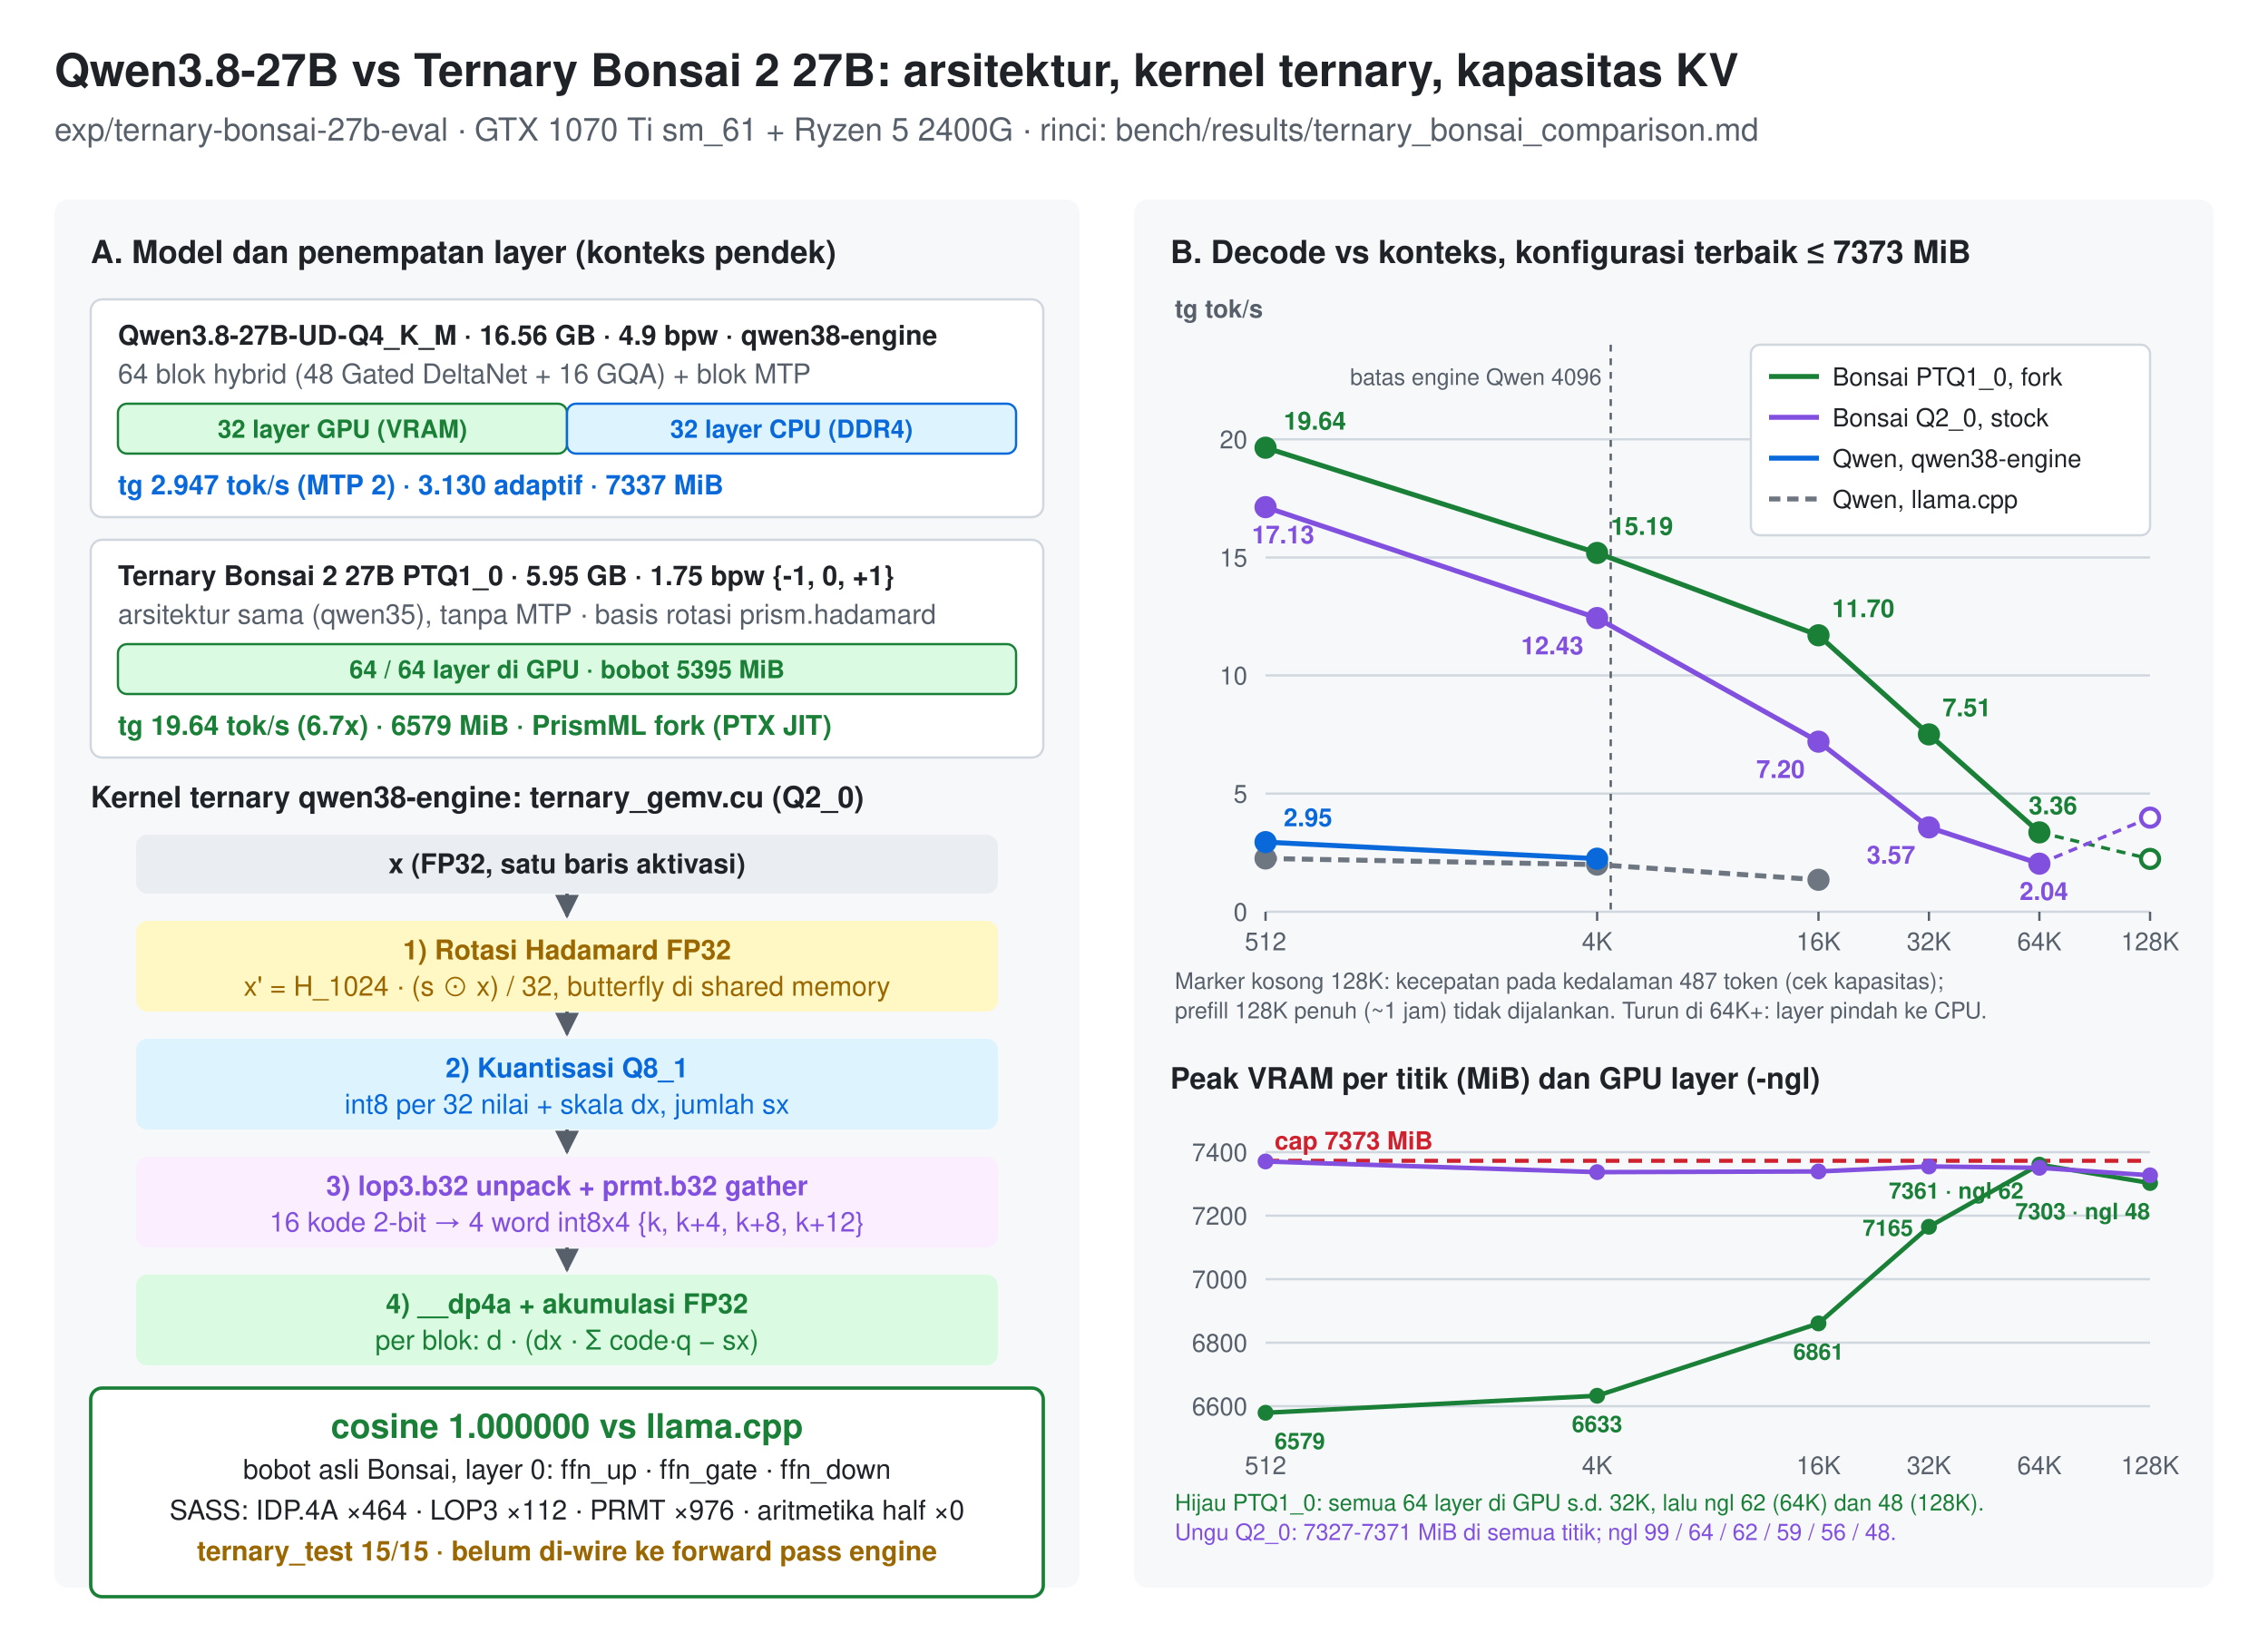
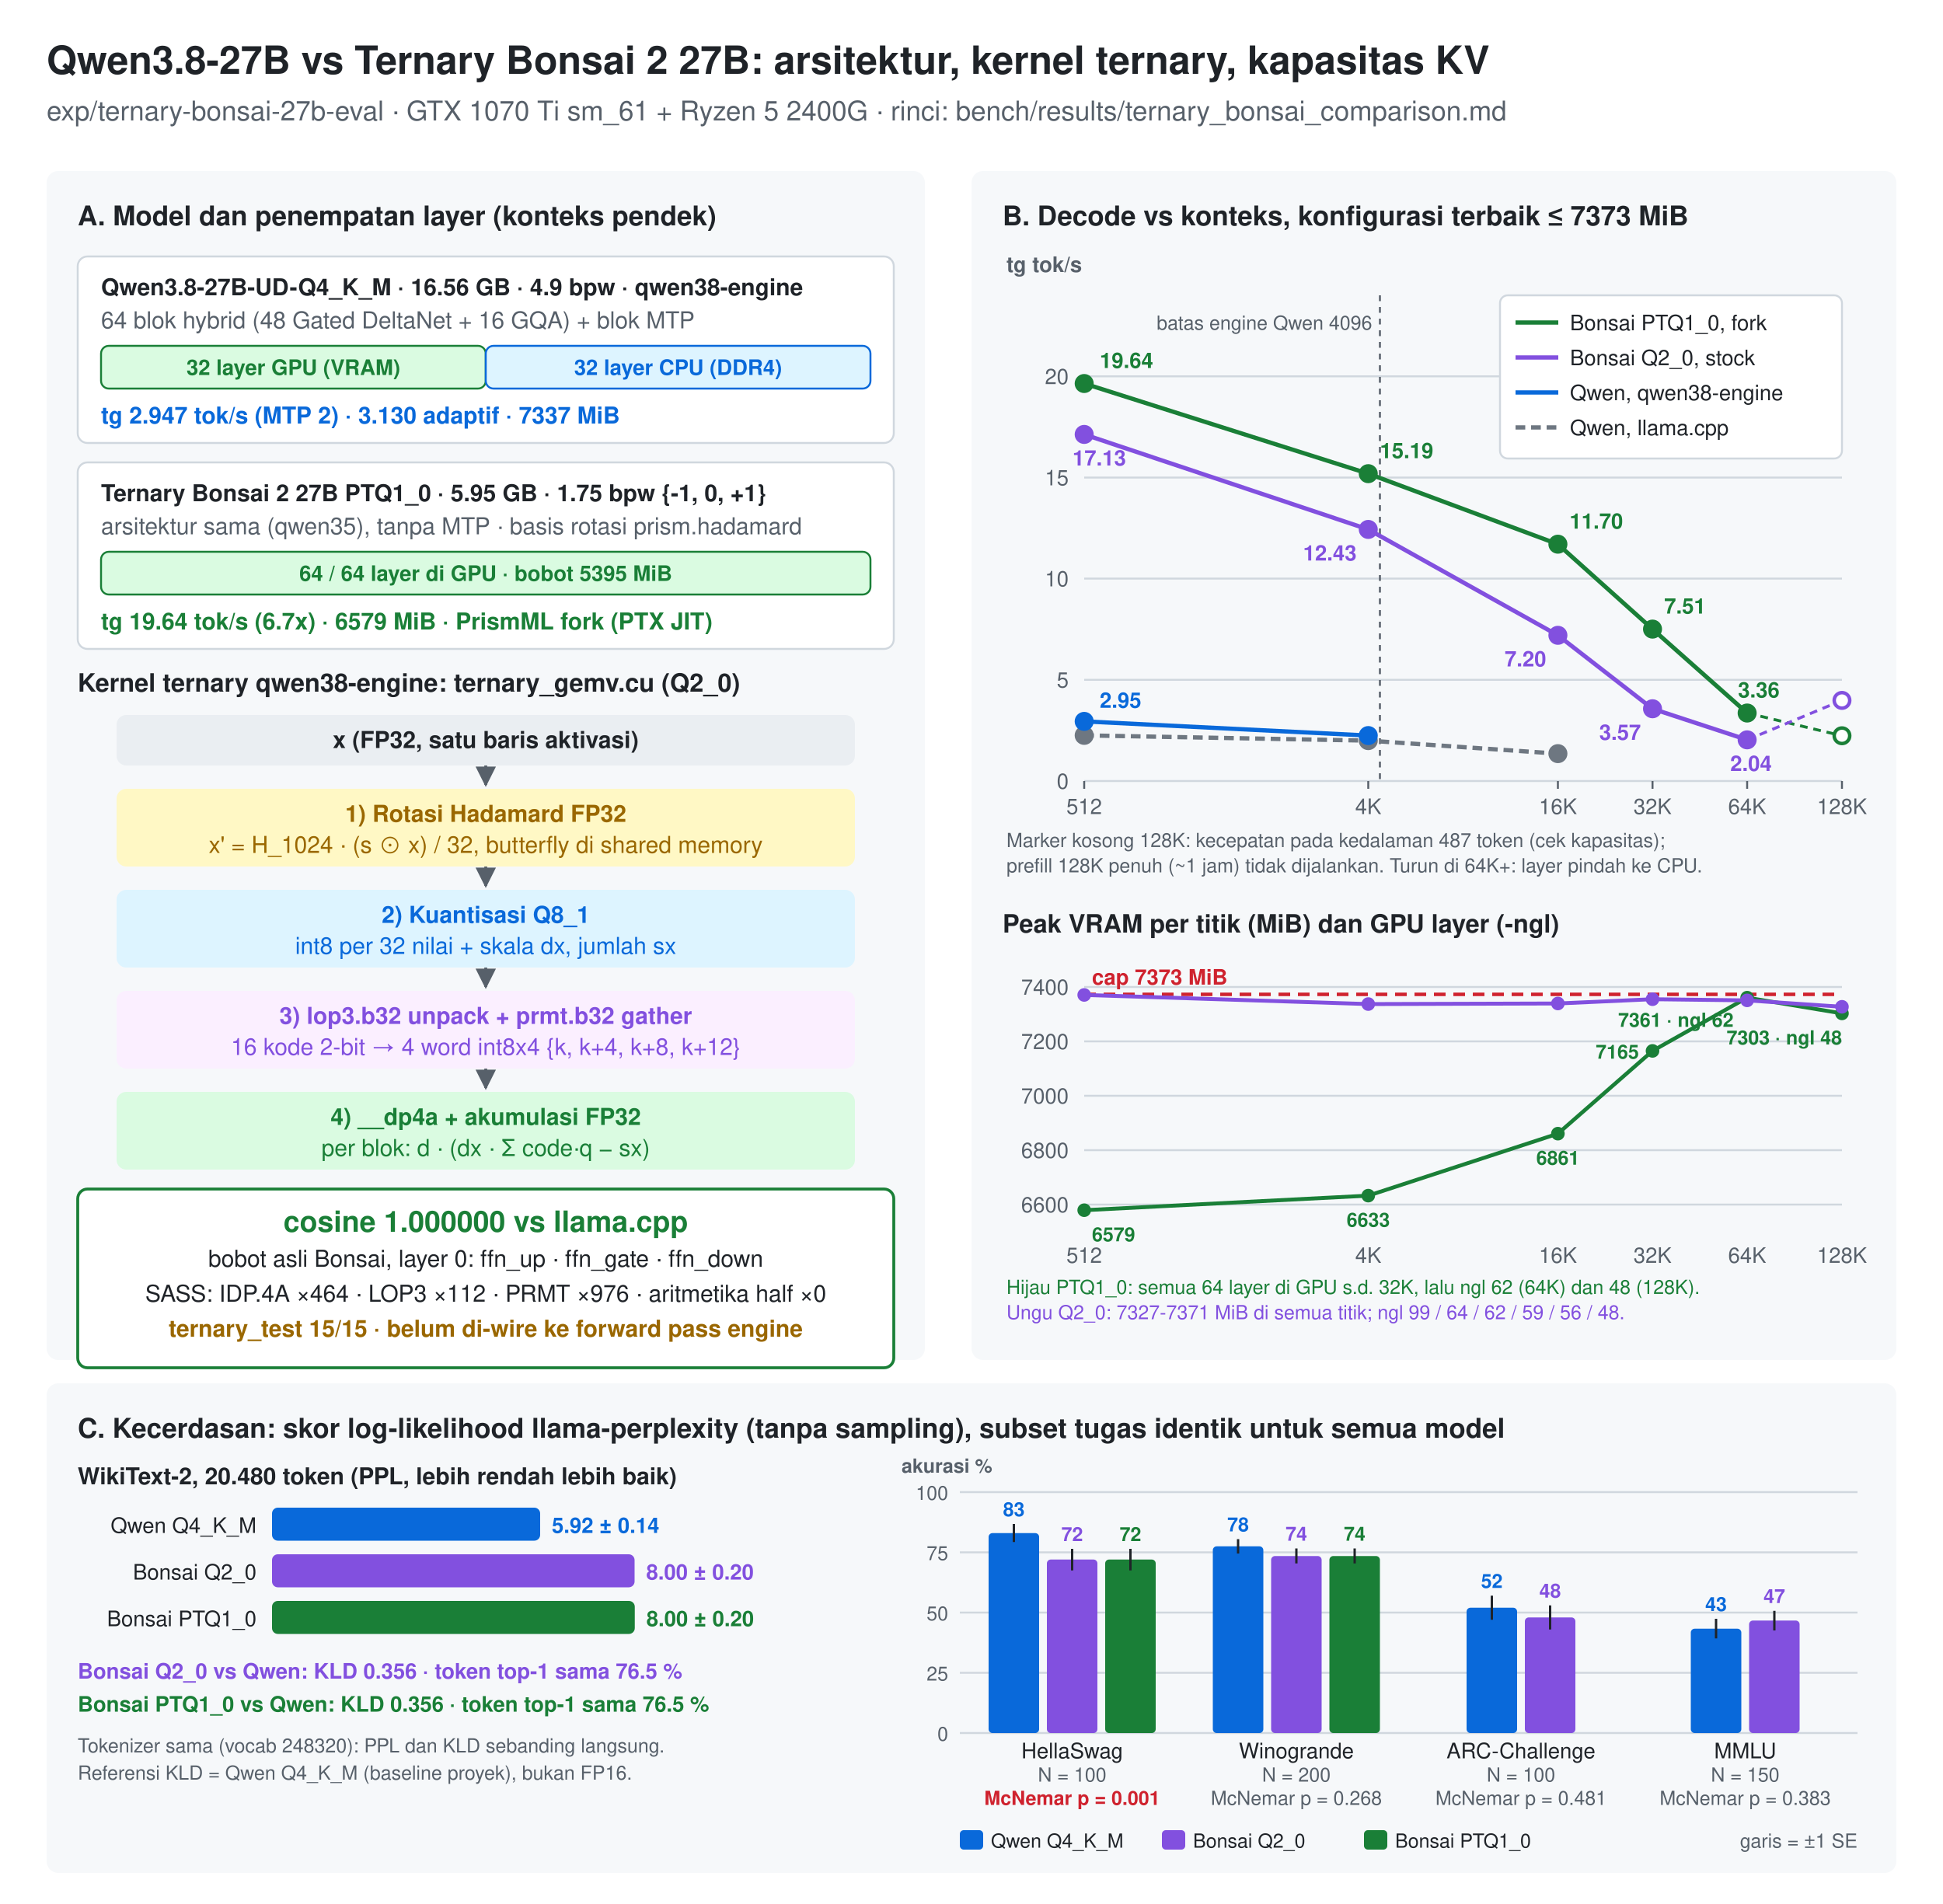
- <svg xmlns="http://www.w3.org/2000/svg" width="1000" height="720" viewBox="0 0 1000 720" role="img">
+ <svg xmlns="http://www.w3.org/2000/svg" width="1000" height="980" viewBox="0 0 1000 980" role="img">
  <defs>
    <marker id="arr_57606a" viewBox="0 0 10 10" refX="9" refY="5" markerWidth="7" markerHeight="7" orient="auto-start-reverse">
      <path d="M0,0 L10,5 L0,10 z" fill="#57606a" />
    </marker>
  </defs>
-   <rect x="0.0" y="0.0" width="1000.0" height="720.0" rx="0" fill="#ffffff" stroke="none" stroke-width="1.5" />
+   <rect x="0.0" y="0.0" width="1000.0" height="980.0" rx="0" fill="#ffffff" stroke="none" stroke-width="1.5" />
  <text x="24.0" y="38.0" font-family="Segoe UI, Helvetica Neue, Helvetica, Arial, DejaVu Sans, sans-serif" font-size="20" font-weight="700" fill="#1f2328" text-anchor="start">Qwen3.8-27B vs Ternary Bonsai 2 27B: arsitektur, kernel ternary, kapasitas KV</text>
  <text x="24.0" y="62.0" font-family="Segoe UI, Helvetica Neue, Helvetica, Arial, DejaVu Sans, sans-serif" font-size="14" font-weight="400" fill="#57606a" text-anchor="start">exp/ternary-bonsai-27b-eval · GTX 1070 Ti sm_61 + Ryzen 5 2400G · rinci: bench/results/ternary_bonsai_comparison.md</text>
  <rect x="24.0" y="88.0" width="452.0" height="612.0" rx="6" fill="#f6f8fa" stroke="none" stroke-width="1.5" />
  <text x="40.0" y="116.0" font-family="Segoe UI, Helvetica Neue, Helvetica, Arial, DejaVu Sans, sans-serif" font-size="14" font-weight="700" fill="#1f2328" text-anchor="start">A. Model dan penempatan layer (konteks pendek)</text>
  <rect x="40.0" y="132.0" width="420.0" height="96.0" rx="5" fill="#ffffff" stroke="#d0d7de" stroke-width="1.0" />
  <text x="52.0" y="152.0" font-family="Segoe UI, Helvetica Neue, Helvetica, Arial, DejaVu Sans, sans-serif" font-size="12" font-weight="700" fill="#1f2328" text-anchor="start">Qwen3.8-27B-UD-Q4_K_M · 16.56 GB · 4.9 bpw · qwen38-engine</text>
  <text x="52.0" y="169.0" font-family="Segoe UI, Helvetica Neue, Helvetica, Arial, DejaVu Sans, sans-serif" font-size="12" font-weight="400" fill="#57606a" text-anchor="start">64 blok hybrid (48 Gated DeltaNet + 16 GQA) + blok MTP</text>
  <rect x="52.0" y="178.0" width="198.0" height="22.0" rx="4" fill="#dafbe1" stroke="#1a7f37" stroke-width="1.0" />
  <text x="151.0" y="193.0" font-family="Segoe UI, Helvetica Neue, Helvetica, Arial, DejaVu Sans, sans-serif" font-size="11" font-weight="700" fill="#1a7f37" text-anchor="middle">32 layer GPU (VRAM)</text>
  <rect x="250.0" y="178.0" width="198.0" height="22.0" rx="4" fill="#ddf4ff" stroke="#0969da" stroke-width="1.0" />
  <text x="349.0" y="193.0" font-family="Segoe UI, Helvetica Neue, Helvetica, Arial, DejaVu Sans, sans-serif" font-size="11" font-weight="700" fill="#0969da" text-anchor="middle">32 layer CPU (DDR4)</text>
  <text x="52.0" y="218.0" font-family="Segoe UI, Helvetica Neue, Helvetica, Arial, DejaVu Sans, sans-serif" font-size="12" font-weight="700" fill="#0969da" text-anchor="start">tg 2.947 tok/s (MTP 2) · 3.130 adaptif · 7337 MiB</text>
  <rect x="40.0" y="238.0" width="420.0" height="96.0" rx="5" fill="#ffffff" stroke="#d0d7de" stroke-width="1.0" />
  <text x="52.0" y="258.0" font-family="Segoe UI, Helvetica Neue, Helvetica, Arial, DejaVu Sans, sans-serif" font-size="12" font-weight="700" fill="#1f2328" text-anchor="start">Ternary Bonsai 2 27B PTQ1_0 · 5.95 GB · 1.75 bpw {-1, 0, +1}</text>
  <text x="52.0" y="275.0" font-family="Segoe UI, Helvetica Neue, Helvetica, Arial, DejaVu Sans, sans-serif" font-size="12" font-weight="400" fill="#57606a" text-anchor="start">arsitektur sama (qwen35), tanpa MTP · basis rotasi prism.hadamard</text>
  <rect x="52.0" y="284.0" width="396.0" height="22.0" rx="4" fill="#dafbe1" stroke="#1a7f37" stroke-width="1.0" />
  <text x="250.0" y="299.0" font-family="Segoe UI, Helvetica Neue, Helvetica, Arial, DejaVu Sans, sans-serif" font-size="11" font-weight="700" fill="#1a7f37" text-anchor="middle">64 / 64 layer di GPU · bobot 5395 MiB</text>
  <text x="52.0" y="324.0" font-family="Segoe UI, Helvetica Neue, Helvetica, Arial, DejaVu Sans, sans-serif" font-size="12" font-weight="700" fill="#1a7f37" text-anchor="start">tg 19.64 tok/s (6.7x) · 6579 MiB · PrismML fork (PTX JIT)</text>
  <text x="40.0" y="356.0" font-family="Segoe UI, Helvetica Neue, Helvetica, Arial, DejaVu Sans, sans-serif" font-size="13" font-weight="700" fill="#1f2328" text-anchor="start">Kernel ternary qwen38-engine: ternary_gemv.cu (Q2_0)</text>
  <rect x="60.0" y="368.0" width="380.0" height="26.0" rx="5" fill="#eaeef2" stroke="none" stroke-width="1.5" />
  <text x="250.0" y="385.0" font-family="Segoe UI, Helvetica Neue, Helvetica, Arial, DejaVu Sans, sans-serif" font-size="12" font-weight="700" fill="#1f2328" text-anchor="middle">x (FP32, satu baris aktivasi)</text>
  <line x1="250.0" y1="394.0" x2="250.0" y2="404.0" stroke="#57606a" stroke-width="1.5" marker-end="url(#arr_57606a)" />
  <rect x="60.0" y="406.0" width="380.0" height="40.0" rx="5" fill="#fff8c5" stroke="none" stroke-width="1.5" />
  <text x="250.0" y="423.0" font-family="Segoe UI, Helvetica Neue, Helvetica, Arial, DejaVu Sans, sans-serif" font-size="12" font-weight="700" fill="#9a6700" text-anchor="middle">1) Rotasi Hadamard FP32</text>
  <text x="250.0" y="439.0" font-family="Segoe UI, Helvetica Neue, Helvetica, Arial, DejaVu Sans, sans-serif" font-size="12" font-weight="400" fill="#9a6700" text-anchor="middle">x' = H_1024 · (s ⊙ x) / 32, butterfly di shared memory</text>
  <line x1="250.0" y1="446.0" x2="250.0" y2="456.0" stroke="#57606a" stroke-width="1.5" marker-end="url(#arr_57606a)" />
  <rect x="60.0" y="458.0" width="380.0" height="40.0" rx="5" fill="#ddf4ff" stroke="none" stroke-width="1.5" />
  <text x="250.0" y="475.0" font-family="Segoe UI, Helvetica Neue, Helvetica, Arial, DejaVu Sans, sans-serif" font-size="12" font-weight="700" fill="#0969da" text-anchor="middle">2) Kuantisasi Q8_1</text>
  <text x="250.0" y="491.0" font-family="Segoe UI, Helvetica Neue, Helvetica, Arial, DejaVu Sans, sans-serif" font-size="12" font-weight="400" fill="#0969da" text-anchor="middle">int8 per 32 nilai + skala dx, jumlah sx</text>
  <line x1="250.0" y1="498.0" x2="250.0" y2="508.0" stroke="#57606a" stroke-width="1.5" marker-end="url(#arr_57606a)" />
  <rect x="60.0" y="510.0" width="380.0" height="40.0" rx="5" fill="#fbefff" stroke="none" stroke-width="1.5" />
  <text x="250.0" y="527.0" font-family="Segoe UI, Helvetica Neue, Helvetica, Arial, DejaVu Sans, sans-serif" font-size="12" font-weight="700" fill="#8250df" text-anchor="middle">3) lop3.b32 unpack + prmt.b32 gather</text>
  <text x="250.0" y="543.0" font-family="Segoe UI, Helvetica Neue, Helvetica, Arial, DejaVu Sans, sans-serif" font-size="12" font-weight="400" fill="#8250df" text-anchor="middle">16 kode 2-bit → 4 word int8x4 {k, k+4, k+8, k+12}</text>
  <line x1="250.0" y1="550.0" x2="250.0" y2="560.0" stroke="#57606a" stroke-width="1.5" marker-end="url(#arr_57606a)" />
  <rect x="60.0" y="562.0" width="380.0" height="40.0" rx="5" fill="#dafbe1" stroke="none" stroke-width="1.5" />
  <text x="250.0" y="579.0" font-family="Segoe UI, Helvetica Neue, Helvetica, Arial, DejaVu Sans, sans-serif" font-size="12" font-weight="700" fill="#1a7f37" text-anchor="middle">4) __dp4a + akumulasi FP32</text>
  <text x="250.0" y="595.0" font-family="Segoe UI, Helvetica Neue, Helvetica, Arial, DejaVu Sans, sans-serif" font-size="12" font-weight="400" fill="#1a7f37" text-anchor="middle">per blok: d · (dx · Σ code·q − sx)</text>
  <rect x="40.0" y="612.0" width="420.0" height="92.0" rx="5" fill="#ffffff" stroke="#1a7f37" stroke-width="1.5" />
  <text x="250.0" y="634.0" font-family="Segoe UI, Helvetica Neue, Helvetica, Arial, DejaVu Sans, sans-serif" font-size="15" font-weight="700" fill="#1a7f37" text-anchor="middle">cosine 1.000000 vs llama.cpp</text>
  <text x="250.0" y="652.0" font-family="Segoe UI, Helvetica Neue, Helvetica, Arial, DejaVu Sans, sans-serif" font-size="12" font-weight="400" fill="#1f2328" text-anchor="middle">bobot asli Bonsai, layer 0: ffn_up · ffn_gate · ffn_down</text>
  <text x="250.0" y="670.0" font-family="Segoe UI, Helvetica Neue, Helvetica, Arial, DejaVu Sans, sans-serif" font-size="12" font-weight="400" fill="#1f2328" text-anchor="middle">SASS: IDP.4A ×464 · LOP3 ×112 · PRMT ×976 · aritmetika half ×0</text>
  <text x="250.0" y="688.0" font-family="Segoe UI, Helvetica Neue, Helvetica, Arial, DejaVu Sans, sans-serif" font-size="12" font-weight="700" fill="#9a6700" text-anchor="middle">ternary_test 15/15 · belum di-wire ke forward pass engine</text>
  <rect x="500.0" y="88.0" width="476.0" height="612.0" rx="6" fill="#f6f8fa" stroke="none" stroke-width="1.5" />
  <text x="516.0" y="116.0" font-family="Segoe UI, Helvetica Neue, Helvetica, Arial, DejaVu Sans, sans-serif" font-size="14" font-weight="700" fill="#1f2328" text-anchor="start">B. Decode vs konteks, konfigurasi terbaik ≤ 7373 MiB</text>
  <line x1="558.0" y1="402.0" x2="948.0" y2="402.0" stroke="#d0d7de" stroke-width="1.0" />
  <text x="550.0" y="406.0" font-family="Segoe UI, Helvetica Neue, Helvetica, Arial, DejaVu Sans, sans-serif" font-size="11" font-weight="400" fill="#57606a" text-anchor="end">0</text>
  <line x1="558.0" y1="349.9" x2="948.0" y2="349.9" stroke="#d0d7de" stroke-width="1.0" />
  <text x="550.0" y="353.9" font-family="Segoe UI, Helvetica Neue, Helvetica, Arial, DejaVu Sans, sans-serif" font-size="11" font-weight="400" fill="#57606a" text-anchor="end">5</text>
  <line x1="558.0" y1="297.8" x2="948.0" y2="297.8" stroke="#d0d7de" stroke-width="1.0" />
  <text x="550.0" y="301.8" font-family="Segoe UI, Helvetica Neue, Helvetica, Arial, DejaVu Sans, sans-serif" font-size="11" font-weight="400" fill="#57606a" text-anchor="end">10</text>
  <line x1="558.0" y1="245.8" x2="948.0" y2="245.8" stroke="#d0d7de" stroke-width="1.0" />
  <text x="550.0" y="249.8" font-family="Segoe UI, Helvetica Neue, Helvetica, Arial, DejaVu Sans, sans-serif" font-size="11" font-weight="400" fill="#57606a" text-anchor="end">15</text>
  <line x1="558.0" y1="193.7" x2="948.0" y2="193.7" stroke="#d0d7de" stroke-width="1.0" />
  <text x="550.0" y="197.7" font-family="Segoe UI, Helvetica Neue, Helvetica, Arial, DejaVu Sans, sans-serif" font-size="11" font-weight="400" fill="#57606a" text-anchor="end">20</text>
  <text x="518.0" y="140.0" font-family="Segoe UI, Helvetica Neue, Helvetica, Arial, DejaVu Sans, sans-serif" font-size="11" font-weight="700" fill="#57606a" text-anchor="start">tg tok/s</text>
  <line x1="558.0" y1="402.0" x2="558.0" y2="406.0" stroke="#57606a" stroke-width="1.0" />
  <text x="558.0" y="419.0" font-family="Segoe UI, Helvetica Neue, Helvetica, Arial, DejaVu Sans, sans-serif" font-size="11" font-weight="400" fill="#57606a" text-anchor="middle">512</text>
  <line x1="704.2" y1="402.0" x2="704.2" y2="406.0" stroke="#57606a" stroke-width="1.0" />
  <text x="704.2" y="419.0" font-family="Segoe UI, Helvetica Neue, Helvetica, Arial, DejaVu Sans, sans-serif" font-size="11" font-weight="400" fill="#57606a" text-anchor="middle">4K</text>
  <line x1="801.8" y1="402.0" x2="801.8" y2="406.0" stroke="#57606a" stroke-width="1.0" />
  <text x="801.8" y="419.0" font-family="Segoe UI, Helvetica Neue, Helvetica, Arial, DejaVu Sans, sans-serif" font-size="11" font-weight="400" fill="#57606a" text-anchor="middle">16K</text>
  <line x1="850.5" y1="402.0" x2="850.5" y2="406.0" stroke="#57606a" stroke-width="1.0" />
  <text x="850.5" y="419.0" font-family="Segoe UI, Helvetica Neue, Helvetica, Arial, DejaVu Sans, sans-serif" font-size="11" font-weight="400" fill="#57606a" text-anchor="middle">32K</text>
  <line x1="899.2" y1="402.0" x2="899.2" y2="406.0" stroke="#57606a" stroke-width="1.0" />
  <text x="899.2" y="419.0" font-family="Segoe UI, Helvetica Neue, Helvetica, Arial, DejaVu Sans, sans-serif" font-size="11" font-weight="400" fill="#57606a" text-anchor="middle">64K</text>
  <line x1="948.0" y1="402.0" x2="948.0" y2="406.0" stroke="#57606a" stroke-width="1.0" />
  <text x="948.0" y="419.0" font-family="Segoe UI, Helvetica Neue, Helvetica, Arial, DejaVu Sans, sans-serif" font-size="11" font-weight="400" fill="#57606a" text-anchor="middle">128K</text>
  <line x1="710.2" y1="152.0" x2="710.2" y2="402.0" stroke="#57606a" stroke-width="1.0" stroke-dasharray="3 3" />
  <text x="706.2" y="169.7" font-family="Segoe UI, Helvetica Neue, Helvetica, Arial, DejaVu Sans, sans-serif" font-size="10" font-weight="400" fill="#57606a" text-anchor="end">batas engine Qwen 4096</text>
  <path d="M558.0,197.4 L704.2,243.8 L801.8,280.1 L850.5,323.8 L899.2,367.0" stroke="#1a7f37" stroke-width="2.2" fill="none" />
  <path d="M899.2,367.0 L948.0,378.7" stroke="#1a7f37" stroke-width="1.5" fill="none" stroke-dasharray="4 3" />
  <circle cx="558.0" cy="197.4" r="4" fill="#1a7f37" stroke="#1a7f37" stroke-width="1.8" />
  <circle cx="704.2" cy="243.8" r="4" fill="#1a7f37" stroke="#1a7f37" stroke-width="1.8" />
  <circle cx="801.8" cy="280.1" r="4" fill="#1a7f37" stroke="#1a7f37" stroke-width="1.8" />
  <circle cx="850.5" cy="323.8" r="4" fill="#1a7f37" stroke="#1a7f37" stroke-width="1.8" />
  <circle cx="899.2" cy="367.0" r="4" fill="#1a7f37" stroke="#1a7f37" stroke-width="1.8" />
  <circle cx="948.0" cy="378.7" r="4" fill="#ffffff" stroke="#1a7f37" stroke-width="1.8" />
  <path d="M558.0,223.6 L704.2,272.5 L801.8,327.0 L850.5,364.8 L899.2,380.8" stroke="#8250df" stroke-width="2.2" fill="none" />
  <path d="M899.2,380.8 L948.0,360.5" stroke="#8250df" stroke-width="1.5" fill="none" stroke-dasharray="4 3" />
  <circle cx="558.0" cy="223.6" r="4" fill="#8250df" stroke="#8250df" stroke-width="1.8" />
  <circle cx="704.2" cy="272.5" r="4" fill="#8250df" stroke="#8250df" stroke-width="1.8" />
  <circle cx="801.8" cy="327.0" r="4" fill="#8250df" stroke="#8250df" stroke-width="1.8" />
  <circle cx="850.5" cy="364.8" r="4" fill="#8250df" stroke="#8250df" stroke-width="1.8" />
  <circle cx="899.2" cy="380.8" r="4" fill="#8250df" stroke="#8250df" stroke-width="1.8" />
  <circle cx="948.0" cy="360.5" r="4" fill="#ffffff" stroke="#8250df" stroke-width="1.8" />
  <path d="M558.0,378.5 L704.2,381.2 L801.8,387.9" stroke="#6e7781" stroke-width="2.2" fill="none" stroke-dasharray="5 3" />
  <circle cx="558.0" cy="378.5" r="4" fill="#6e7781" stroke="#6e7781" stroke-width="1.8" />
  <circle cx="704.2" cy="381.2" r="4" fill="#6e7781" stroke="#6e7781" stroke-width="1.8" />
  <circle cx="801.8" cy="387.9" r="4" fill="#6e7781" stroke="#6e7781" stroke-width="1.8" />
  <path d="M558.0,371.3 L704.2,378.6" stroke="#0969da" stroke-width="2.2" fill="none" />
  <circle cx="558.0" cy="371.3" r="4" fill="#0969da" stroke="#0969da" stroke-width="1.8" />
  <circle cx="704.2" cy="378.6" r="4" fill="#0969da" stroke="#0969da" stroke-width="1.8" />
  <text x="566.0" y="189.4" font-family="Segoe UI, Helvetica Neue, Helvetica, Arial, DejaVu Sans, sans-serif" font-size="11" font-weight="700" fill="#1a7f37" text-anchor="start">19.64</text>
  <text x="710.2" y="235.8" font-family="Segoe UI, Helvetica Neue, Helvetica, Arial, DejaVu Sans, sans-serif" font-size="11" font-weight="700" fill="#1a7f37" text-anchor="start">15.19</text>
  <text x="807.8" y="272.1" font-family="Segoe UI, Helvetica Neue, Helvetica, Arial, DejaVu Sans, sans-serif" font-size="11" font-weight="700" fill="#1a7f37" text-anchor="start">11.70</text>
  <text x="856.5" y="315.8" font-family="Segoe UI, Helvetica Neue, Helvetica, Arial, DejaVu Sans, sans-serif" font-size="11" font-weight="700" fill="#1a7f37" text-anchor="start">7.51</text>
  <text x="905.2" y="359.0" font-family="Segoe UI, Helvetica Neue, Helvetica, Arial, DejaVu Sans, sans-serif" font-size="11" font-weight="700" fill="#1a7f37" text-anchor="middle">3.36</text>
  <text x="552.0" y="239.6" font-family="Segoe UI, Helvetica Neue, Helvetica, Arial, DejaVu Sans, sans-serif" font-size="11" font-weight="700" fill="#8250df" text-anchor="start">17.13</text>
  <text x="698.2" y="288.5" font-family="Segoe UI, Helvetica Neue, Helvetica, Arial, DejaVu Sans, sans-serif" font-size="11" font-weight="700" fill="#8250df" text-anchor="end">12.43</text>
  <text x="795.8" y="343.0" font-family="Segoe UI, Helvetica Neue, Helvetica, Arial, DejaVu Sans, sans-serif" font-size="11" font-weight="700" fill="#8250df" text-anchor="end">7.20</text>
  <text x="844.5" y="380.8" font-family="Segoe UI, Helvetica Neue, Helvetica, Arial, DejaVu Sans, sans-serif" font-size="11" font-weight="700" fill="#8250df" text-anchor="end">3.57</text>
  <text x="901.2" y="396.8" font-family="Segoe UI, Helvetica Neue, Helvetica, Arial, DejaVu Sans, sans-serif" font-size="11" font-weight="700" fill="#8250df" text-anchor="middle">2.04</text>
  <text x="566.0" y="364.3" font-family="Segoe UI, Helvetica Neue, Helvetica, Arial, DejaVu Sans, sans-serif" font-size="11" font-weight="700" fill="#0969da" text-anchor="start">2.95</text>
  <rect x="772.0" y="152.0" width="176.0" height="84.0" rx="4" fill="#ffffff" stroke="#d0d7de" stroke-width="1.0" />
  <line x1="780.0" y1="166.0" x2="802.0" y2="166.0" stroke="#1a7f37" stroke-width="2.2" />
  <text x="808.0" y="170.0" font-family="Segoe UI, Helvetica Neue, Helvetica, Arial, DejaVu Sans, sans-serif" font-size="11" font-weight="400" fill="#1f2328" text-anchor="start">Bonsai PTQ1_0, fork</text>
  <line x1="780.0" y1="184.0" x2="802.0" y2="184.0" stroke="#8250df" stroke-width="2.2" />
  <text x="808.0" y="188.0" font-family="Segoe UI, Helvetica Neue, Helvetica, Arial, DejaVu Sans, sans-serif" font-size="11" font-weight="400" fill="#1f2328" text-anchor="start">Bonsai Q2_0, stock</text>
  <line x1="780.0" y1="202.0" x2="802.0" y2="202.0" stroke="#0969da" stroke-width="2.2" />
  <text x="808.0" y="206.0" font-family="Segoe UI, Helvetica Neue, Helvetica, Arial, DejaVu Sans, sans-serif" font-size="11" font-weight="400" fill="#1f2328" text-anchor="start">Qwen, qwen38-engine</text>
  <line x1="780.0" y1="220.0" x2="802.0" y2="220.0" stroke="#6e7781" stroke-width="2.2" stroke-dasharray="5 3" />
  <text x="808.0" y="224.0" font-family="Segoe UI, Helvetica Neue, Helvetica, Arial, DejaVu Sans, sans-serif" font-size="11" font-weight="400" fill="#1f2328" text-anchor="start">Qwen, llama.cpp</text>
  <text x="518.0" y="436.0" font-family="Segoe UI, Helvetica Neue, Helvetica, Arial, DejaVu Sans, sans-serif" font-size="10" font-weight="400" fill="#57606a" text-anchor="start">Marker kosong 128K: kecepatan pada kedalaman 487 token (cek kapasitas);</text>
  <text x="518.0" y="449.0" font-family="Segoe UI, Helvetica Neue, Helvetica, Arial, DejaVu Sans, sans-serif" font-size="10" font-weight="400" fill="#57606a" text-anchor="start">prefill 128K penuh (~1 jam) tidak dijalankan. Turun di 64K+: layer pindah ke CPU.</text>
  <text x="516.0" y="480.0" font-family="Segoe UI, Helvetica Neue, Helvetica, Arial, DejaVu Sans, sans-serif" font-size="13" font-weight="700" fill="#1f2328" text-anchor="start">Peak VRAM per titik (MiB) dan GPU layer (-ngl)</text>
  <line x1="558.0" y1="620.0" x2="948.0" y2="620.0" stroke="#d0d7de" stroke-width="1.0" />
  <text x="550.0" y="624.0" font-family="Segoe UI, Helvetica Neue, Helvetica, Arial, DejaVu Sans, sans-serif" font-size="11" font-weight="400" fill="#57606a" text-anchor="end">6600</text>
  <line x1="558.0" y1="592.0" x2="948.0" y2="592.0" stroke="#d0d7de" stroke-width="1.0" />
  <text x="550.0" y="596.0" font-family="Segoe UI, Helvetica Neue, Helvetica, Arial, DejaVu Sans, sans-serif" font-size="11" font-weight="400" fill="#57606a" text-anchor="end">6800</text>
  <line x1="558.0" y1="564.0" x2="948.0" y2="564.0" stroke="#d0d7de" stroke-width="1.0" />
  <text x="550.0" y="568.0" font-family="Segoe UI, Helvetica Neue, Helvetica, Arial, DejaVu Sans, sans-serif" font-size="11" font-weight="400" fill="#57606a" text-anchor="end">7000</text>
  <line x1="558.0" y1="536.0" x2="948.0" y2="536.0" stroke="#d0d7de" stroke-width="1.0" />
  <text x="550.0" y="540.0" font-family="Segoe UI, Helvetica Neue, Helvetica, Arial, DejaVu Sans, sans-serif" font-size="11" font-weight="400" fill="#57606a" text-anchor="end">7200</text>
  <line x1="558.0" y1="508.0" x2="948.0" y2="508.0" stroke="#d0d7de" stroke-width="1.0" />
  <text x="550.0" y="512.0" font-family="Segoe UI, Helvetica Neue, Helvetica, Arial, DejaVu Sans, sans-serif" font-size="11" font-weight="400" fill="#57606a" text-anchor="end">7400</text>
  <line x1="558.0" y1="511.8" x2="948.0" y2="511.8" stroke="#cf222e" stroke-width="1.8" stroke-dasharray="6 4" />
  <text x="562.0" y="506.8" font-family="Segoe UI, Helvetica Neue, Helvetica, Arial, DejaVu Sans, sans-serif" font-size="11" font-weight="700" fill="#cf222e" text-anchor="start">cap 7373 MiB</text>
  <text x="558.0" y="650.0" font-family="Segoe UI, Helvetica Neue, Helvetica, Arial, DejaVu Sans, sans-serif" font-size="11" font-weight="400" fill="#57606a" text-anchor="middle">512</text>
  <text x="704.2" y="650.0" font-family="Segoe UI, Helvetica Neue, Helvetica, Arial, DejaVu Sans, sans-serif" font-size="11" font-weight="400" fill="#57606a" text-anchor="middle">4K</text>
  <text x="801.8" y="650.0" font-family="Segoe UI, Helvetica Neue, Helvetica, Arial, DejaVu Sans, sans-serif" font-size="11" font-weight="400" fill="#57606a" text-anchor="middle">16K</text>
  <text x="850.5" y="650.0" font-family="Segoe UI, Helvetica Neue, Helvetica, Arial, DejaVu Sans, sans-serif" font-size="11" font-weight="400" fill="#57606a" text-anchor="middle">32K</text>
  <text x="899.2" y="650.0" font-family="Segoe UI, Helvetica Neue, Helvetica, Arial, DejaVu Sans, sans-serif" font-size="11" font-weight="400" fill="#57606a" text-anchor="middle">64K</text>
  <text x="948.0" y="650.0" font-family="Segoe UI, Helvetica Neue, Helvetica, Arial, DejaVu Sans, sans-serif" font-size="11" font-weight="400" fill="#57606a" text-anchor="middle">128K</text>
  <path d="M558.0,622.9 L704.2,615.4 L801.8,583.5 L850.5,540.9 L899.2,513.5 L948.0,521.6" stroke="#1a7f37" stroke-width="2.0" fill="none" />
  <circle cx="558.0" cy="622.9" r="3.5" fill="#1a7f37" />
  <circle cx="704.2" cy="615.4" r="3.5" fill="#1a7f37" />
  <circle cx="801.8" cy="583.5" r="3.5" fill="#1a7f37" />
  <circle cx="850.5" cy="540.9" r="3.5" fill="#1a7f37" />
  <circle cx="899.2" cy="513.5" r="3.5" fill="#1a7f37" />
  <circle cx="948.0" cy="521.6" r="3.5" fill="#1a7f37" />
  <path d="M558.0,512.1 L704.2,516.8 L801.8,516.5 L850.5,514.3 L899.2,514.9 L948.0,518.2" stroke="#8250df" stroke-width="2.0" fill="none" />
  <circle cx="558.0" cy="512.1" r="3.5" fill="#8250df" />
  <circle cx="704.2" cy="516.8" r="3.5" fill="#8250df" />
  <circle cx="801.8" cy="516.5" r="3.5" fill="#8250df" />
  <circle cx="850.5" cy="514.3" r="3.5" fill="#8250df" />
  <circle cx="899.2" cy="514.9" r="3.5" fill="#8250df" />
  <circle cx="948.0" cy="518.2" r="3.5" fill="#8250df" />
  <text x="562.0" y="638.9" font-family="Segoe UI, Helvetica Neue, Helvetica, Arial, DejaVu Sans, sans-serif" font-size="10" font-weight="700" fill="#1a7f37" text-anchor="start">6579</text>
  <text x="704.2" y="631.4" font-family="Segoe UI, Helvetica Neue, Helvetica, Arial, DejaVu Sans, sans-serif" font-size="10" font-weight="700" fill="#1a7f37" text-anchor="middle">6633</text>
  <text x="801.8" y="599.5" font-family="Segoe UI, Helvetica Neue, Helvetica, Arial, DejaVu Sans, sans-serif" font-size="10" font-weight="700" fill="#1a7f37" text-anchor="middle">6861</text>
  <text x="843.5" y="544.9" font-family="Segoe UI, Helvetica Neue, Helvetica, Arial, DejaVu Sans, sans-serif" font-size="10" font-weight="700" fill="#1a7f37" text-anchor="end">7165</text>
  <text x="892.2" y="528.5" font-family="Segoe UI, Helvetica Neue, Helvetica, Arial, DejaVu Sans, sans-serif" font-size="10" font-weight="700" fill="#1a7f37" text-anchor="end">7361 · ngl 62</text>
  <text x="948.0" y="537.6" font-family="Segoe UI, Helvetica Neue, Helvetica, Arial, DejaVu Sans, sans-serif" font-size="10" font-weight="700" fill="#1a7f37" text-anchor="end">7303 · ngl 48</text>
  <text x="518.0" y="666.0" font-family="Segoe UI, Helvetica Neue, Helvetica, Arial, DejaVu Sans, sans-serif" font-size="10" font-weight="400" fill="#1a7f37" text-anchor="start">Hijau PTQ1_0: semua 64 layer di GPU s.d. 32K, lalu ngl 62 (64K) dan 48 (128K).</text>
  <text x="518.0" y="679.0" font-family="Segoe UI, Helvetica Neue, Helvetica, Arial, DejaVu Sans, sans-serif" font-size="10" font-weight="400" fill="#8250df" text-anchor="start">Ungu Q2_0: 7327-7371 MiB di semua titik; ngl 99 / 64 / 62 / 59 / 56 / 48.</text>
+   <rect x="24.0" y="712.0" width="952.0" height="252.0" rx="6" fill="#f6f8fa" stroke="none" stroke-width="1.5" />
+   <text x="40.0" y="740.0" font-family="Segoe UI, Helvetica Neue, Helvetica, Arial, DejaVu Sans, sans-serif" font-size="14" font-weight="700" fill="#1f2328" text-anchor="start">C. Kecerdasan: skor log-likelihood llama-perplexity (tanpa sampling), subset tugas identik untuk semua model</text>
+   <text x="40.0" y="764.0" font-family="Segoe UI, Helvetica Neue, Helvetica, Arial, DejaVu Sans, sans-serif" font-size="12" font-weight="700" fill="#1f2328" text-anchor="start">WikiText-2, 20.480 token (PPL, lebih rendah lebih baik)</text>
+   <text x="132.0" y="789.0" font-family="Segoe UI, Helvetica Neue, Helvetica, Arial, DejaVu Sans, sans-serif" font-size="11" font-weight="400" fill="#1f2328" text-anchor="end">Qwen Q4_K_M</text>
+   <rect x="140.0" y="776.0" width="138.0" height="17.0" rx="3" fill="#0969da" stroke="none" stroke-width="1.5" />
+   <text x="284.0" y="789.0" font-family="Segoe UI, Helvetica Neue, Helvetica, Arial, DejaVu Sans, sans-serif" font-size="11" font-weight="700" fill="#0969da" text-anchor="start">5.92 ± 0.14</text>
+   <text x="132.0" y="813.0" font-family="Segoe UI, Helvetica Neue, Helvetica, Arial, DejaVu Sans, sans-serif" font-size="11" font-weight="400" fill="#1f2328" text-anchor="end">Bonsai Q2_0</text>
+   <rect x="140.0" y="800.0" width="186.6" height="17.0" rx="3" fill="#8250df" stroke="none" stroke-width="1.5" />
+   <text x="332.6" y="813.0" font-family="Segoe UI, Helvetica Neue, Helvetica, Arial, DejaVu Sans, sans-serif" font-size="11" font-weight="700" fill="#8250df" text-anchor="start">8.00 ± 0.20</text>
+   <text x="132.0" y="837.0" font-family="Segoe UI, Helvetica Neue, Helvetica, Arial, DejaVu Sans, sans-serif" font-size="11" font-weight="400" fill="#1f2328" text-anchor="end">Bonsai PTQ1_0</text>
+   <rect x="140.0" y="824.0" width="186.7" height="17.0" rx="3" fill="#1a7f37" stroke="none" stroke-width="1.5" />
+   <text x="332.7" y="837.0" font-family="Segoe UI, Helvetica Neue, Helvetica, Arial, DejaVu Sans, sans-serif" font-size="11" font-weight="700" fill="#1a7f37" text-anchor="start">8.00 ± 0.20</text>
+   <text x="40.0" y="864.0" font-family="Segoe UI, Helvetica Neue, Helvetica, Arial, DejaVu Sans, sans-serif" font-size="11" font-weight="700" fill="#8250df" text-anchor="start">Bonsai Q2_0 vs Qwen: KLD 0.356 · token top-1 sama 76.5 %</text>
+   <text x="40.0" y="881.0" font-family="Segoe UI, Helvetica Neue, Helvetica, Arial, DejaVu Sans, sans-serif" font-size="11" font-weight="700" fill="#1a7f37" text-anchor="start">Bonsai PTQ1_0 vs Qwen: KLD 0.356 · token top-1 sama 76.5 %</text>
+   <text x="40.0" y="902.0" font-family="Segoe UI, Helvetica Neue, Helvetica, Arial, DejaVu Sans, sans-serif" font-size="10" font-weight="400" fill="#57606a" text-anchor="start">Tokenizer sama (vocab 248320): PPL dan KLD sebanding langsung.</text>
+   <text x="40.0" y="916.0" font-family="Segoe UI, Helvetica Neue, Helvetica, Arial, DejaVu Sans, sans-serif" font-size="10" font-weight="400" fill="#57606a" text-anchor="start">Referensi KLD = Qwen Q4_K_M (baseline proyek), bukan FP16.</text>
+   <line x1="494.0" y1="892.0" x2="956.0" y2="892.0" stroke="#d0d7de" stroke-width="1.0" />
+   <text x="488.0" y="896.0" font-family="Segoe UI, Helvetica Neue, Helvetica, Arial, DejaVu Sans, sans-serif" font-size="10" font-weight="400" fill="#57606a" text-anchor="end">0</text>
+   <line x1="494.0" y1="861.0" x2="956.0" y2="861.0" stroke="#d0d7de" stroke-width="1.0" />
+   <text x="488.0" y="865.0" font-family="Segoe UI, Helvetica Neue, Helvetica, Arial, DejaVu Sans, sans-serif" font-size="10" font-weight="400" fill="#57606a" text-anchor="end">25</text>
+   <line x1="494.0" y1="830.0" x2="956.0" y2="830.0" stroke="#d0d7de" stroke-width="1.0" />
+   <text x="488.0" y="834.0" font-family="Segoe UI, Helvetica Neue, Helvetica, Arial, DejaVu Sans, sans-serif" font-size="10" font-weight="400" fill="#57606a" text-anchor="end">50</text>
+   <line x1="494.0" y1="799.0" x2="956.0" y2="799.0" stroke="#d0d7de" stroke-width="1.0" />
+   <text x="488.0" y="803.0" font-family="Segoe UI, Helvetica Neue, Helvetica, Arial, DejaVu Sans, sans-serif" font-size="10" font-weight="400" fill="#57606a" text-anchor="end">75</text>
+   <line x1="494.0" y1="768.0" x2="956.0" y2="768.0" stroke="#d0d7de" stroke-width="1.0" />
+   <text x="488.0" y="772.0" font-family="Segoe UI, Helvetica Neue, Helvetica, Arial, DejaVu Sans, sans-serif" font-size="10" font-weight="400" fill="#57606a" text-anchor="end">100</text>
+   <text x="464.0" y="758.0" font-family="Segoe UI, Helvetica Neue, Helvetica, Arial, DejaVu Sans, sans-serif" font-size="10" font-weight="700" fill="#57606a" text-anchor="start">akurasi %</text>
+   <rect x="508.8" y="789.1" width="26.0" height="102.9" rx="2" fill="#0969da" stroke="none" stroke-width="1.5" />
+   <line x1="521.8" y1="784.4" x2="521.8" y2="793.7" stroke="#1f2328" stroke-width="1.2" />
+   <text x="521.8" y="780.4" font-family="Segoe UI, Helvetica Neue, Helvetica, Arial, DejaVu Sans, sans-serif" font-size="10" font-weight="700" fill="#0969da" text-anchor="middle">83</text>
+   <rect x="538.8" y="802.7" width="26.0" height="89.3" rx="2" fill="#8250df" stroke="none" stroke-width="1.5" />
+   <line x1="551.8" y1="797.2" x2="551.8" y2="808.3" stroke="#1f2328" stroke-width="1.2" />
+   <text x="551.8" y="793.2" font-family="Segoe UI, Helvetica Neue, Helvetica, Arial, DejaVu Sans, sans-serif" font-size="10" font-weight="700" fill="#8250df" text-anchor="middle">72</text>
+   <rect x="568.8" y="802.7" width="26.0" height="89.3" rx="2" fill="#1a7f37" stroke="none" stroke-width="1.5" />
+   <line x1="581.8" y1="797.2" x2="581.8" y2="808.3" stroke="#1f2328" stroke-width="1.2" />
+   <text x="581.8" y="793.2" font-family="Segoe UI, Helvetica Neue, Helvetica, Arial, DejaVu Sans, sans-serif" font-size="10" font-weight="700" fill="#1a7f37" text-anchor="middle">72</text>
+   <text x="551.8" y="905.0" font-family="Segoe UI, Helvetica Neue, Helvetica, Arial, DejaVu Sans, sans-serif" font-size="11" font-weight="400" fill="#1f2328" text-anchor="middle">HellaSwag</text>
+   <text x="551.8" y="917.0" font-family="Segoe UI, Helvetica Neue, Helvetica, Arial, DejaVu Sans, sans-serif" font-size="10" font-weight="400" fill="#57606a" text-anchor="middle">N = 100</text>
+   <text x="551.8" y="929.0" font-family="Segoe UI, Helvetica Neue, Helvetica, Arial, DejaVu Sans, sans-serif" font-size="10" font-weight="700" fill="#cf222e" text-anchor="middle">McNemar p = 0.001</text>
+   <rect x="624.2" y="795.9" width="26.0" height="96.1" rx="2" fill="#0969da" stroke="none" stroke-width="1.5" />
+   <line x1="637.2" y1="792.2" x2="637.2" y2="799.6" stroke="#1f2328" stroke-width="1.2" />
+   <text x="637.2" y="788.2" font-family="Segoe UI, Helvetica Neue, Helvetica, Arial, DejaVu Sans, sans-serif" font-size="10" font-weight="700" fill="#0969da" text-anchor="middle">78</text>
+   <rect x="654.2" y="800.9" width="26.0" height="91.1" rx="2" fill="#8250df" stroke="none" stroke-width="1.5" />
+   <line x1="667.2" y1="797.0" x2="667.2" y2="804.7" stroke="#1f2328" stroke-width="1.2" />
+   <text x="667.2" y="793.0" font-family="Segoe UI, Helvetica Neue, Helvetica, Arial, DejaVu Sans, sans-serif" font-size="10" font-weight="700" fill="#8250df" text-anchor="middle">74</text>
+   <rect x="684.2" y="800.9" width="26.0" height="91.1" rx="2" fill="#1a7f37" stroke="none" stroke-width="1.5" />
+   <line x1="697.2" y1="797.0" x2="697.2" y2="804.7" stroke="#1f2328" stroke-width="1.2" />
+   <text x="697.2" y="793.0" font-family="Segoe UI, Helvetica Neue, Helvetica, Arial, DejaVu Sans, sans-serif" font-size="10" font-weight="700" fill="#1a7f37" text-anchor="middle">74</text>
+   <text x="667.2" y="905.0" font-family="Segoe UI, Helvetica Neue, Helvetica, Arial, DejaVu Sans, sans-serif" font-size="11" font-weight="400" fill="#1f2328" text-anchor="middle">Winogrande</text>
+   <text x="667.2" y="917.0" font-family="Segoe UI, Helvetica Neue, Helvetica, Arial, DejaVu Sans, sans-serif" font-size="10" font-weight="400" fill="#57606a" text-anchor="middle">N = 200</text>
+   <text x="667.2" y="929.0" font-family="Segoe UI, Helvetica Neue, Helvetica, Arial, DejaVu Sans, sans-serif" font-size="10" font-weight="400" fill="#57606a" text-anchor="middle">McNemar p = 0.268</text>
+   <rect x="754.8" y="827.5" width="26.0" height="64.5" rx="2" fill="#0969da" stroke="none" stroke-width="1.5" />
+   <line x1="767.8" y1="821.3" x2="767.8" y2="833.7" stroke="#1f2328" stroke-width="1.2" />
+   <text x="767.8" y="817.3" font-family="Segoe UI, Helvetica Neue, Helvetica, Arial, DejaVu Sans, sans-serif" font-size="10" font-weight="700" fill="#0969da" text-anchor="middle">52</text>
+   <rect x="784.8" y="832.5" width="26.0" height="59.5" rx="2" fill="#8250df" stroke="none" stroke-width="1.5" />
+   <line x1="797.8" y1="826.3" x2="797.8" y2="838.7" stroke="#1f2328" stroke-width="1.2" />
+   <text x="797.8" y="822.3" font-family="Segoe UI, Helvetica Neue, Helvetica, Arial, DejaVu Sans, sans-serif" font-size="10" font-weight="700" fill="#8250df" text-anchor="middle">48</text>
+   <text x="782.8" y="905.0" font-family="Segoe UI, Helvetica Neue, Helvetica, Arial, DejaVu Sans, sans-serif" font-size="11" font-weight="400" fill="#1f2328" text-anchor="middle">ARC-Challenge</text>
+   <text x="782.8" y="917.0" font-family="Segoe UI, Helvetica Neue, Helvetica, Arial, DejaVu Sans, sans-serif" font-size="10" font-weight="400" fill="#57606a" text-anchor="middle">N = 100</text>
+   <text x="782.8" y="929.0" font-family="Segoe UI, Helvetica Neue, Helvetica, Arial, DejaVu Sans, sans-serif" font-size="10" font-weight="400" fill="#57606a" text-anchor="middle">McNemar p = 0.481</text>
+   <rect x="870.2" y="838.3" width="26.0" height="53.7" rx="2" fill="#0969da" stroke="none" stroke-width="1.5" />
+   <line x1="883.2" y1="833.2" x2="883.2" y2="843.3" stroke="#1f2328" stroke-width="1.2" />
+   <text x="883.2" y="829.2" font-family="Segoe UI, Helvetica Neue, Helvetica, Arial, DejaVu Sans, sans-serif" font-size="10" font-weight="700" fill="#0969da" text-anchor="middle">43</text>
+   <rect x="900.2" y="834.1" width="26.0" height="57.9" rx="2" fill="#8250df" stroke="none" stroke-width="1.5" />
+   <line x1="913.2" y1="829.1" x2="913.2" y2="839.2" stroke="#1f2328" stroke-width="1.2" />
+   <text x="913.2" y="825.1" font-family="Segoe UI, Helvetica Neue, Helvetica, Arial, DejaVu Sans, sans-serif" font-size="10" font-weight="700" fill="#8250df" text-anchor="middle">47</text>
+   <text x="898.2" y="905.0" font-family="Segoe UI, Helvetica Neue, Helvetica, Arial, DejaVu Sans, sans-serif" font-size="11" font-weight="400" fill="#1f2328" text-anchor="middle">MMLU</text>
+   <text x="898.2" y="917.0" font-family="Segoe UI, Helvetica Neue, Helvetica, Arial, DejaVu Sans, sans-serif" font-size="10" font-weight="400" fill="#57606a" text-anchor="middle">N = 150</text>
+   <text x="898.2" y="929.0" font-family="Segoe UI, Helvetica Neue, Helvetica, Arial, DejaVu Sans, sans-serif" font-size="10" font-weight="400" fill="#57606a" text-anchor="middle">McNemar p = 0.383</text>
+   <rect x="494.0" y="942.0" width="12.0" height="10.0" rx="2" fill="#0969da" stroke="none" stroke-width="1.5" />
+   <text x="510.0" y="951.0" font-family="Segoe UI, Helvetica Neue, Helvetica, Arial, DejaVu Sans, sans-serif" font-size="10" font-weight="400" fill="#1f2328" text-anchor="start">Qwen Q4_K_M</text>
+   <rect x="598.0" y="942.0" width="12.0" height="10.0" rx="2" fill="#8250df" stroke="none" stroke-width="1.5" />
+   <text x="614.0" y="951.0" font-family="Segoe UI, Helvetica Neue, Helvetica, Arial, DejaVu Sans, sans-serif" font-size="10" font-weight="400" fill="#1f2328" text-anchor="start">Bonsai Q2_0</text>
+   <rect x="702.0" y="942.0" width="12.0" height="10.0" rx="2" fill="#1a7f37" stroke="none" stroke-width="1.5" />
+   <text x="718.0" y="951.0" font-family="Segoe UI, Helvetica Neue, Helvetica, Arial, DejaVu Sans, sans-serif" font-size="10" font-weight="400" fill="#1f2328" text-anchor="start">Bonsai PTQ1_0</text>
+   <text x="956.0" y="951.0" font-family="Segoe UI, Helvetica Neue, Helvetica, Arial, DejaVu Sans, sans-serif" font-size="10" font-weight="400" fill="#57606a" text-anchor="end">garis = ±1 SE</text>
</svg>
